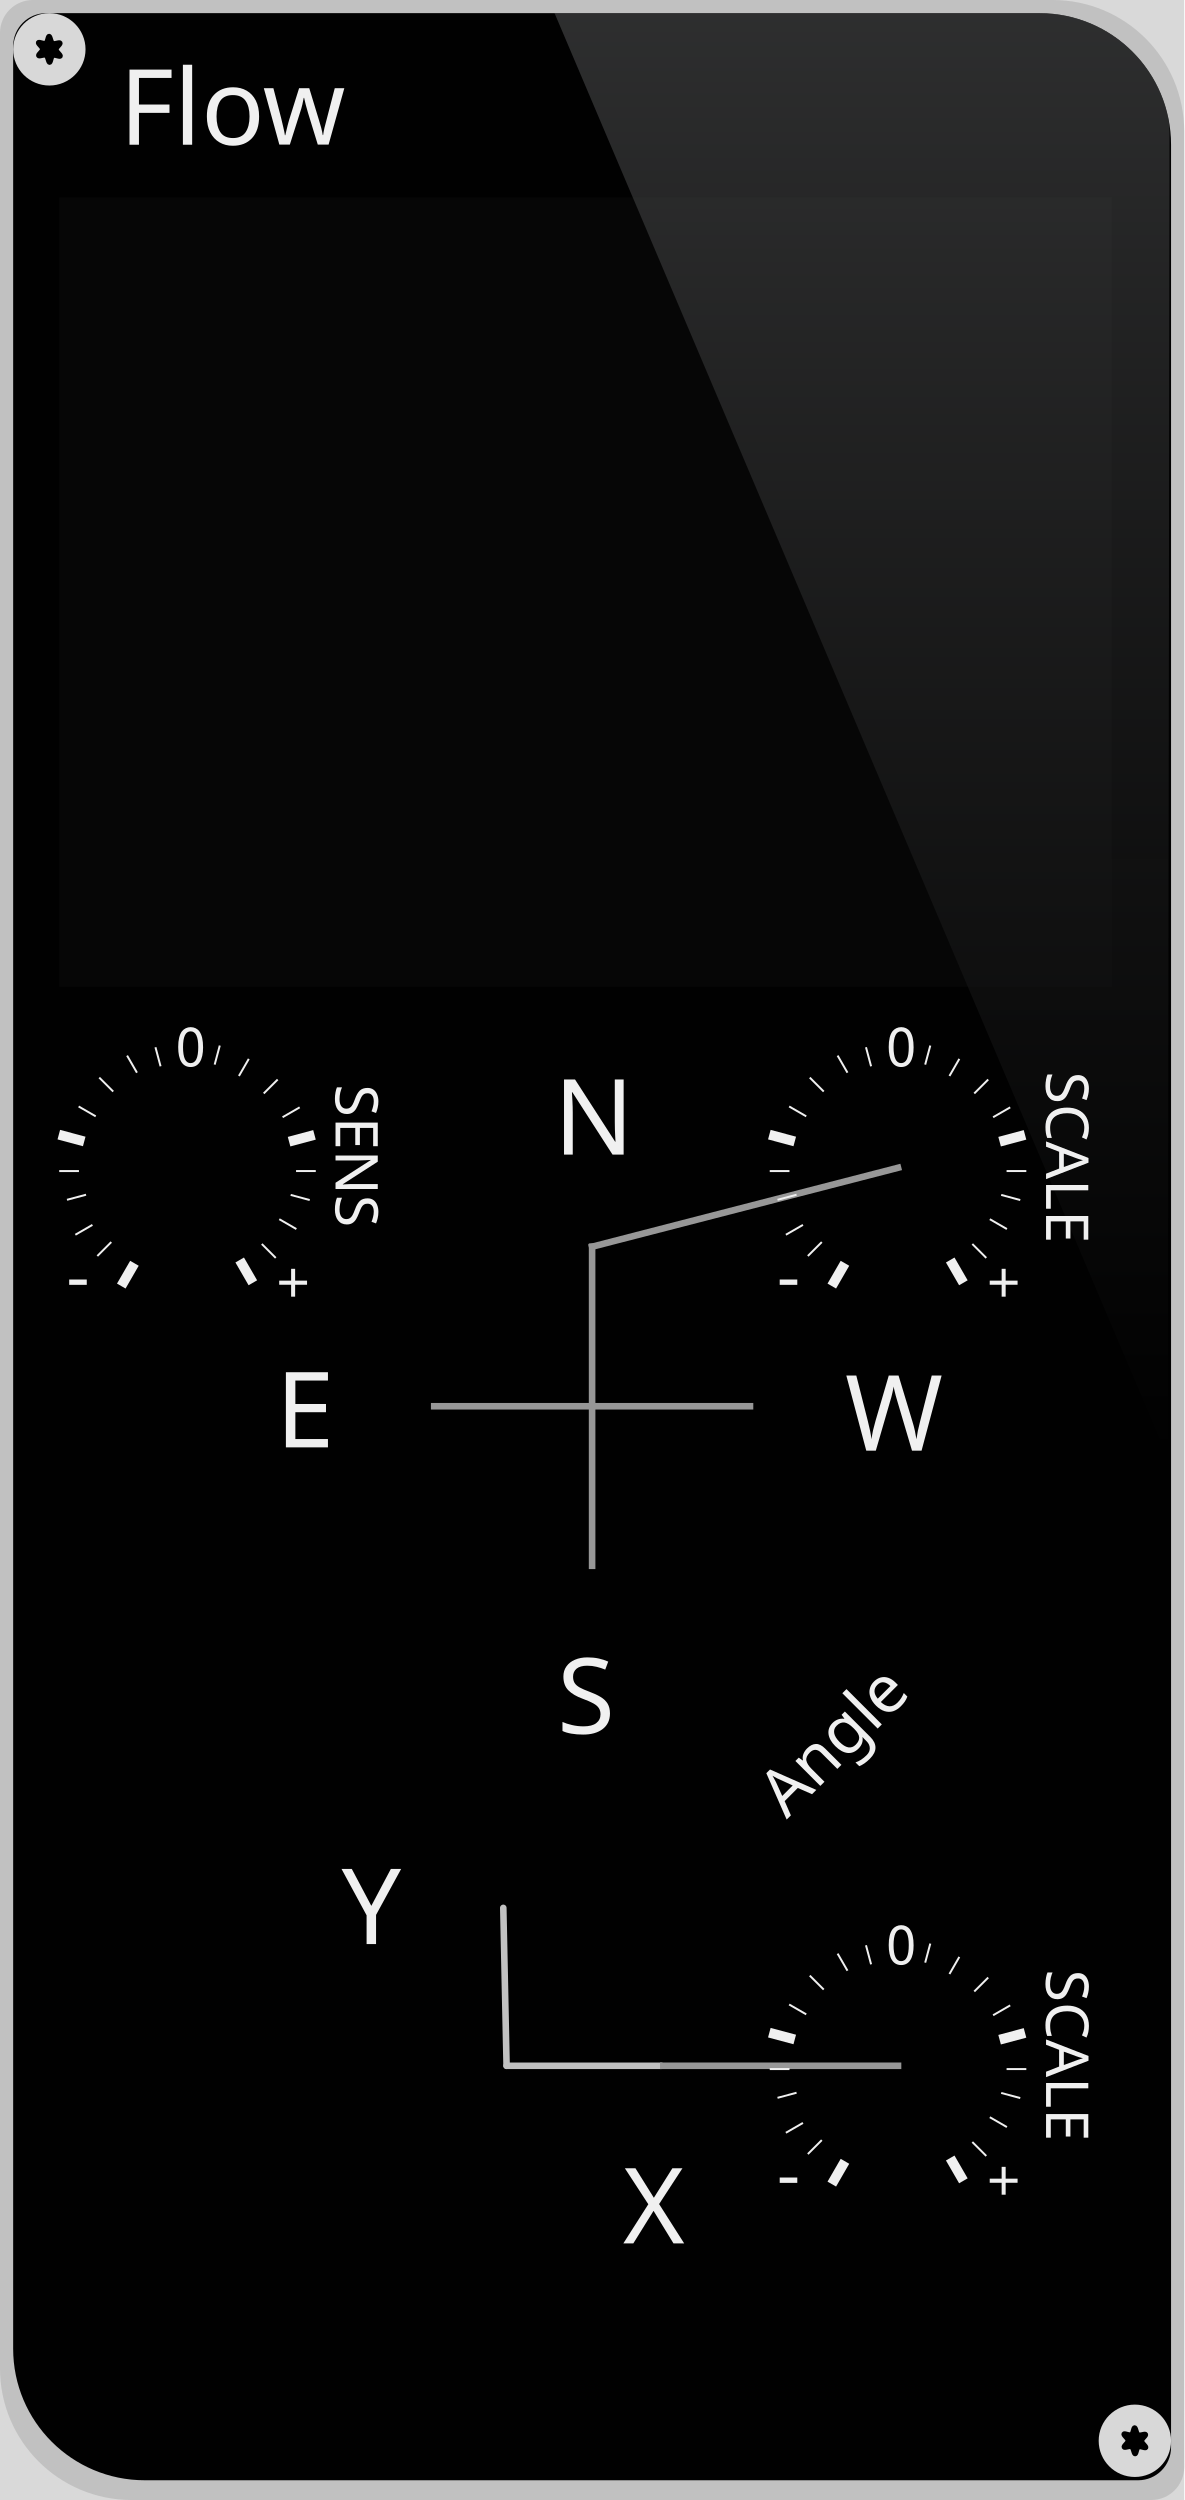
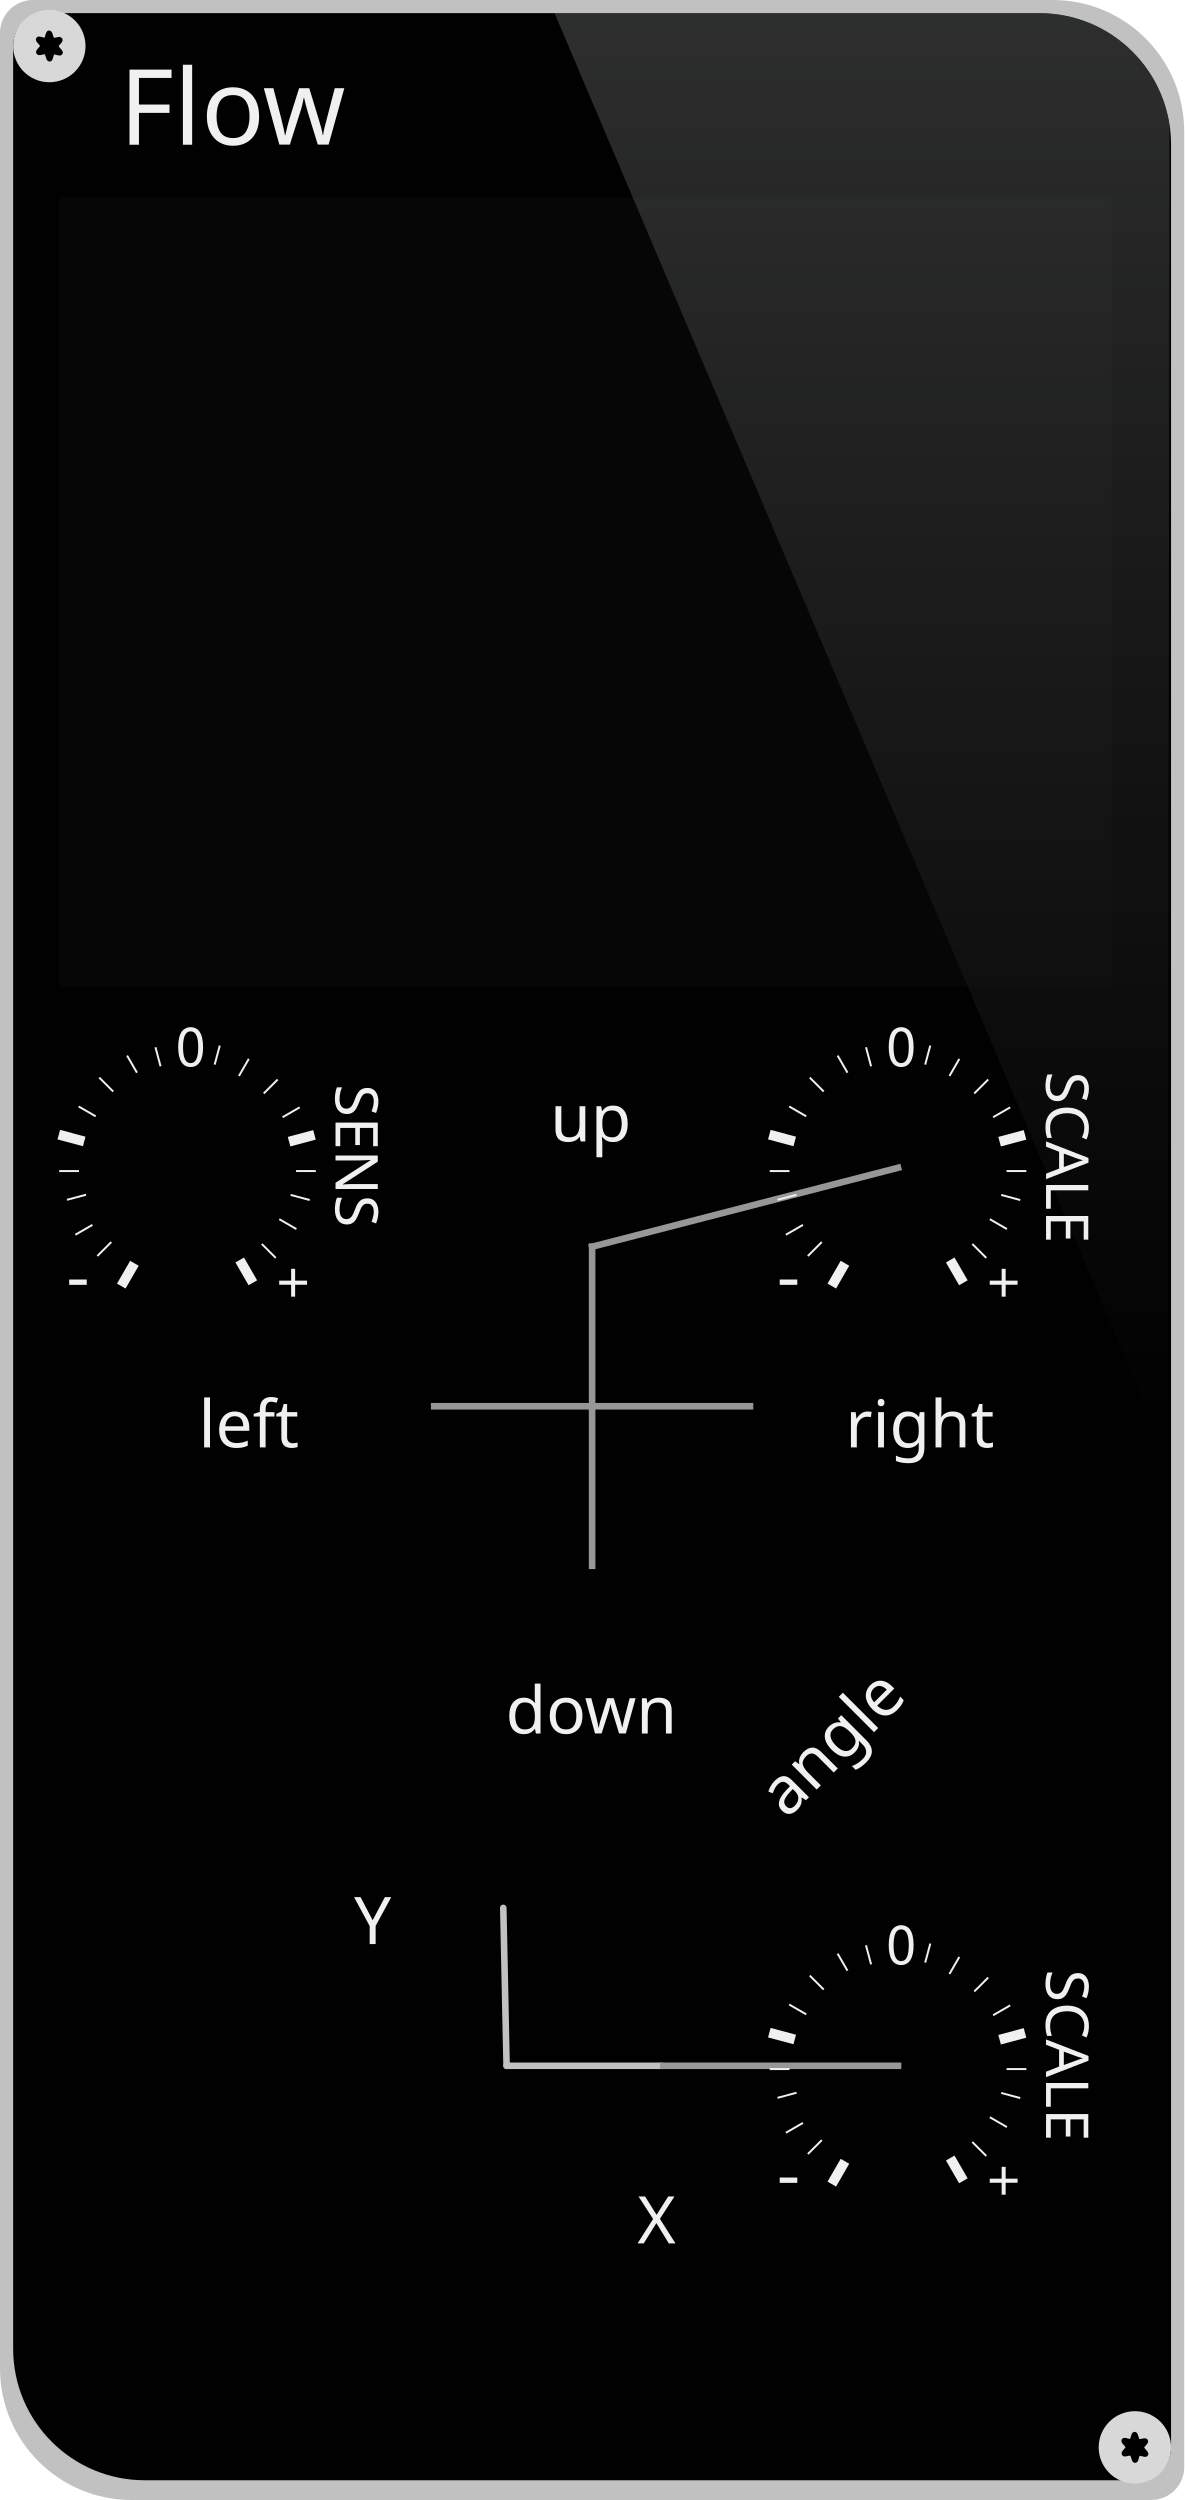
<svg xmlns="http://www.w3.org/2000/svg" width="180px" height="380px" viewBox="0 0 180 380" version="1.1">
  <defs>
    <linearGradient x1="50%" y1="0%" x2="50%" y2="100%" id="linearGradient-1">
      <stop stop-color="#4D4E4F" stop-opacity="0.598" offset="0%" />
      <stop stop-color="#000000" stop-opacity="0.431" offset="100%" />
    </linearGradient>
  </defs>
  <g id="Flow" stroke="none" stroke-width="1" fill="none" fill-rule="evenodd">
    <g id="Flow-src">
-       <rect id="Rectangle-2" fill="#D9D9D9" x="0" y="0" width="180" height="380" />
      <path d="M5,0 L160,0 C171.046,-2.02906125e-15 180,8.954 180,20 L180,375 C180,377.761 177.761,380 175,380 L20,380 C8.954,380 1.3527075e-15,371.046 0,360 L0,5 C-3.38176876e-16,2.239 2.239,5.07265313e-16 5,0 Z" id="Rectangle" fill="#C1C1C1" />
      <path d="M7,2 L158,2 C169.046,2 178,10.954 178,22 L178,372 C178,374.761 175.761,377 173,377 L22,377 C10.954,377 2,368.046 2,357 L2,7 C2,4.239 4.239,2 7,2 Z" id="Rectangle" fill="#010101" />
      <rect id="Rectangle-6" fill="#111111" opacity="0.3" x="9" y="30" width="160" height="120" />
      <text id="Flow" font-family="InputSans-Regular, Input Sans" font-size="16" font-weight="normal" fill="#F0F0F0">
        <tspan x="18.136" y="22">Flow</tspan>
      </text>
-       <g id="screw_top" transform="translate(2, 2)">
+       <g id="screw_top" transform="translate(2, 1.5)">
        <circle id="Oval-2" fill="#D8D8D8" cx="5.5" cy="5.5" r="5.5" />
        <path d="M6.762,7.166 C6.501,7.386 6.007,6.668 5.676,6.721 C5.346,6.774 5.076,7.615 4.765,7.487 C4.453,7.358 4.795,6.547 4.586,6.272 C4.377,5.996 3.553,6.17 3.502,5.821 C3.452,5.472 4.288,5.379 4.41,5.05 C4.532,4.722 3.977,4.055 4.238,3.834 C4.499,3.614 4.993,4.332 5.324,4.279 C5.654,4.226 5.924,3.385 6.235,3.513 C6.547,3.642 6.205,4.453 6.414,4.728 C6.623,5.004 7.447,4.83 7.498,5.179 C7.548,5.528 6.712,5.621 6.59,5.95 C6.468,6.278 7.023,6.945 6.762,7.166 Z" id="path7856" stroke="#000000" stroke-width="0.5" fill="#000000" fill-rule="nonzero" transform="translate(5.5, 5.5) rotate(-21.2586) translate(-5.5, -5.5) " />
      </g>
-       <g id="screw_bot" transform="translate(167, 365.5)">
+       <g id="screw_bot" transform="translate(167, 366.5)">
        <circle id="Oval-2" fill="#D8D8D8" cx="5.5" cy="5.5" r="5.5" />
        <path d="M6.762,7.166 C6.501,7.386 6.007,6.668 5.676,6.721 C5.346,6.774 5.076,7.615 4.765,7.487 C4.453,7.358 4.795,6.547 4.586,6.272 C4.377,5.996 3.553,6.17 3.502,5.821 C3.452,5.472 4.288,5.379 4.41,5.05 C4.532,4.722 3.977,4.055 4.238,3.834 C4.499,3.614 4.993,4.332 5.324,4.279 C5.654,4.226 5.924,3.385 6.235,3.513 C6.547,3.642 6.205,4.453 6.414,4.728 C6.623,5.004 7.447,4.83 7.498,5.179 C7.548,5.528 6.712,5.621 6.59,5.95 C6.468,6.278 7.023,6.945 6.762,7.166 Z" id="path7856" stroke="#000000" stroke-width="0.5" fill="#000000" fill-rule="nonzero" transform="translate(5.5, 5.5) rotate(-21.2586) translate(-5.5, -5.5) " />
      </g>
-       <g id="marks" transform="translate(41.5, 156.5)">
-         <text id="N" font-family="InputSans-Regular, Input Sans" font-size="16" font-weight="normal" fill="#F0F0F0">
-           <tspan x="42.682" y="19">N</tspan>
+       <g id="marks" transform="translate(29.5, 162.5)">
+         <text id="up" font-family="InputSans-Regular, Input Sans" font-size="10" font-weight="normal" fill="#F0F0F0">
+           <tspan x="54.136" y="11">up</tspan>
        </text>
-         <text id="S" font-family="InputSans-Regular, Input Sans" font-size="16" font-weight="normal" fill="#F0F0F0">
-           <tspan x="43.182" y="107">S</tspan>
+         <text id="down" font-family="InputSans-Regular, Input Sans" font-size="10" font-weight="normal" fill="#F0F0F0">
+           <tspan x="47.364" y="101">down</tspan>
        </text>
-         <text id="E" font-family="InputSans-Regular, Input Sans" font-size="16" font-weight="normal" fill="#F0F0F0">
-           <tspan x="0.409" y="63.5">E</tspan>
+         <text id="left" font-family="InputSans-Regular, Input Sans" font-size="10" font-weight="normal" fill="#F0F0F0">
+           <tspan x="0.682" y="57.5">left</tspan>
        </text>
-         <text id="W" font-family="InputSans-Regular, Input Sans" font-size="16" font-weight="normal" fill="#F0F0F0">
-           <tspan x="86.955" y="64">W</tspan>
+         <text id="right" font-family="InputSans-Regular, Input Sans" font-size="10" font-weight="normal" fill="#F0F0F0">
+           <tspan x="99" y="57.5">right</tspan>
        </text>
-         <text id="X" font-family="InputSans-Regular, Input Sans" font-size="16" font-weight="normal" fill="#F0F0F0">
-           <tspan x="53.182" y="184.5">X</tspan>
+         <text id="X" font-family="InputSans-Regular, Input Sans" font-size="10" font-weight="normal" fill="#F0F0F0">
+           <tspan x="67.364" y="178.5">X</tspan>
        </text>
-         <text id="Angle" transform="translate(86.49569, 105.9957) rotate(-45) translate(-86.49569, -105.9957) " font-family="InputSans-Regular, Input Sans" font-size="10" font-weight="normal" fill="#F0F0F0">
-           <tspan x="70.587" y="109.996">Angle</tspan>
+         <text id="angle" transform="translate(98.49569, 99.99569) rotate(-45) translate(-98.49569, -99.99569) " font-family="InputSans-Regular, Input Sans" font-size="10" font-weight="normal" fill="#F0F0F0">
+           <tspan x="82.587" y="103.996">angle</tspan>
        </text>
-         <text id="Y" font-family="InputSans-Regular, Input Sans" font-size="16" font-weight="normal" fill="#F0F0F0">
-           <tspan x="10.409" y="139">Y</tspan>
+         <text id="Y" font-family="InputSans-Regular, Input Sans" font-size="10" font-weight="normal" fill="#F0F0F0">
+           <tspan x="24.318" y="133">Y</tspan>
        </text>
-         <path d="M35.5,157.5 L35,133.5" id="Line-2" stroke="#C1C1C1" stroke-linecap="round" />
-         <path d="M35.5,157.5 L59,157.5" id="Line-3" stroke="#C1C1C1" stroke-linecap="round" />
-         <path d="M95,157.5 L59.325,157.5" id="Line-7" stroke="#979797" stroke-linecap="square" />
-         <path d="M95,21 L48.5,33" id="Line-4" stroke="#979797" stroke-linecap="square" />
-         <path d="M48.5,33 L48.5,81.5" id="Line-5" stroke="#979797" stroke-linecap="square" />
-         <path d="M72.5,57.25 L24.5,57.25" id="Line-6" stroke="#979797" stroke-linecap="square" />
+         <path d="M47.5,151.5 L47,127.5" id="Line-2" stroke="#C1C1C1" stroke-linecap="round" />
+         <path d="M47.5,151.5 L71,151.5" id="Line-3" stroke="#C1C1C1" stroke-linecap="round" />
+         <path d="M107,151.5 L71.325,151.5" id="Line-7" stroke="#979797" stroke-linecap="square" />
+         <path d="M107,15 L60.5,27" id="Line-4" stroke="#979797" stroke-linecap="square" />
+         <path d="M60.5,27 L60.5,75.5" id="Line-5" stroke="#979797" stroke-linecap="square" />
+         <path d="M84.5,51.25 L36.5,51.25" id="Line-6" stroke="#979797" stroke-linecap="square" />
      </g>
      <g id="knobguide" transform="translate(116, 154)" fill="#EFEFEF">
        <path d="M9,39 L13,39" id="Shape" stroke="#F0F0F0" stroke-width="1.5" fill-rule="nonzero" transform="translate(11, 39.5) rotate(120) translate(-11, -39.5) " />
        <path d="M6,35 L9,35" id="Shape" stroke="#F0F0F0" stroke-width="0.3" fill-rule="nonzero" transform="translate(7.5, 35.5) rotate(135) translate(-7.5, -35.5) " />
        <path d="M3,32 L6,32" id="Shape" stroke="#F0F0F0" stroke-width="0.3" fill-rule="nonzero" transform="translate(4.5, 32.5) rotate(150) translate(-4.5, -32.5) " />
        <path d="M2,27 L5,27" id="Shape" stroke="#F0F0F0" stroke-width="0.3" fill-rule="nonzero" transform="translate(3.5, 27.5) rotate(165) translate(-3.5, -27.5) " />
        <path d="M1,23 L4,23" id="Shape" stroke="#F0F0F0" stroke-width="0.3" fill-rule="nonzero" transform="translate(2.5, 23.5) rotate(-180) translate(-2.5, -23.5) " />
        <path d="M1,18 L5,18" id="Shape" stroke="#F0F0F0" stroke-width="1.5" fill-rule="nonzero" transform="translate(3, 18.5) rotate(-165) translate(-3, -18.5) " />
        <path d="M4,14 L7,14" id="Shape" stroke="#F0F0F0" stroke-width="0.3" fill-rule="nonzero" transform="translate(5.5, 14.5) rotate(-150) translate(-5.5, -14.5) " />
        <path d="M7,10 L10,10" id="Shape" stroke="#F0F0F0" stroke-width="0.3" fill-rule="nonzero" transform="translate(8.5, 10.5) rotate(-135) translate(-8.5, -10.5) " />
        <path d="M11,7 L14,7" id="Shape" stroke="#F0F0F0" stroke-width="0.3" fill-rule="nonzero" transform="translate(12.5, 7.5) rotate(-120) translate(-12.5, -7.5) " />
        <path d="M15,6 L18,6" id="Shape" stroke="#F0F0F0" stroke-width="0.3" fill-rule="nonzero" transform="translate(16.5, 6.5) rotate(-105) translate(-16.5, -6.5) " />
        <text id="0" font-family="Helvetica" font-size="8.125" font-weight="normal">
          <tspan x="18.741" y="8">0</tspan>
        </text>
        <path d="M24,6 L27,6" id="Shape" stroke="#F0F0F0" stroke-width="0.3" fill-rule="nonzero" transform="translate(25.5, 6.5) rotate(-75) translate(-25.5, -6.5) " />
        <path d="M28,8 L31,8" id="Shape" stroke="#F0F0F0" stroke-width="0.3" fill-rule="nonzero" transform="translate(29.5, 8.5) rotate(-60) translate(-29.5, -8.5) " />
        <path d="M32,11 L35,11" id="Shape" stroke="#F0F0F0" stroke-width="0.3" fill-rule="nonzero" transform="translate(33.5, 11.5) rotate(-45) translate(-33.5, -11.5) " />
        <path d="M35,15 L38,15" id="Shape" stroke="#F0F0F0" stroke-width="0.3" fill-rule="nonzero" transform="translate(36.5, 15.5) rotate(-30) translate(-36.5, -15.5) " />
        <path d="M36,19 L40,19" id="Shape" stroke="#F0F0F0" stroke-width="1.5" fill-rule="nonzero" transform="translate(38, 19.5) rotate(-15) translate(-38, -19.5) " />
        <path d="M37,24 L40,24" id="Shape" stroke="#F0F0F0" stroke-width="0.3" fill-rule="nonzero" />
        <path d="M36,28 L39,28" id="Shape" stroke="#F0F0F0" stroke-width="0.3" fill-rule="nonzero" transform="translate(37.5, 28.5) rotate(15) translate(-37.5, -28.5) " />
        <path d="M34,32 L37,32" id="Shape" stroke="#F0F0F0" stroke-width="0.3" fill-rule="nonzero" transform="translate(35.5, 32.5) rotate(30) translate(-35.5, -32.5) " />
        <path d="M31,36 L34,36" id="Shape" stroke="#F0F0F0" stroke-width="0.3" fill-rule="nonzero" transform="translate(32.5, 36.5) rotate(45) translate(-32.5, -36.5) " />
        <path d="M27,39 L31,39" id="Shape" stroke="#F0F0F0" stroke-width="1.5" fill-rule="nonzero" transform="translate(29, 39.5) rotate(60) translate(-29, -39.5) " />
        <text id="-" font-family="Helvetica" font-size="11.25" font-weight="normal">
          <tspan x="2" y="44">-</tspan>
        </text>
        <text id="+" font-family="Helvetica" font-size="8.75" font-weight="normal">
          <tspan x="34" y="43">+</tspan>
        </text>
      </g>
      <g id="knobguide-copy" transform="translate(8, 154)" fill="#EFEFEF">
        <path d="M9,39 L13,39" id="Shape" stroke="#F0F0F0" stroke-width="1.5" fill-rule="nonzero" transform="translate(11, 39.5) rotate(120) translate(-11, -39.5) " />
        <path d="M6,35 L9,35" id="Shape" stroke="#F0F0F0" stroke-width="0.3" fill-rule="nonzero" transform="translate(7.5, 35.5) rotate(135) translate(-7.5, -35.5) " />
        <path d="M3,32 L6,32" id="Shape" stroke="#F0F0F0" stroke-width="0.3" fill-rule="nonzero" transform="translate(4.5, 32.5) rotate(150) translate(-4.5, -32.5) " />
        <path d="M2,27 L5,27" id="Shape" stroke="#F0F0F0" stroke-width="0.3" fill-rule="nonzero" transform="translate(3.5, 27.5) rotate(165) translate(-3.5, -27.5) " />
        <path d="M1,23 L4,23" id="Shape" stroke="#F0F0F0" stroke-width="0.3" fill-rule="nonzero" transform="translate(2.5, 23.5) rotate(-180) translate(-2.5, -23.5) " />
        <path d="M1,18 L5,18" id="Shape" stroke="#F0F0F0" stroke-width="1.5" fill-rule="nonzero" transform="translate(3, 18.5) rotate(-165) translate(-3, -18.5) " />
        <path d="M4,14 L7,14" id="Shape" stroke="#F0F0F0" stroke-width="0.3" fill-rule="nonzero" transform="translate(5.5, 14.5) rotate(-150) translate(-5.5, -14.5) " />
        <path d="M7,10 L10,10" id="Shape" stroke="#F0F0F0" stroke-width="0.3" fill-rule="nonzero" transform="translate(8.5, 10.5) rotate(-135) translate(-8.5, -10.5) " />
        <path d="M11,7 L14,7" id="Shape" stroke="#F0F0F0" stroke-width="0.3" fill-rule="nonzero" transform="translate(12.5, 7.5) rotate(-120) translate(-12.5, -7.5) " />
        <path d="M15,6 L18,6" id="Shape" stroke="#F0F0F0" stroke-width="0.3" fill-rule="nonzero" transform="translate(16.5, 6.5) rotate(-105) translate(-16.5, -6.5) " />
        <text id="0" font-family="Helvetica" font-size="8.125" font-weight="normal">
          <tspan x="18.741" y="8">0</tspan>
        </text>
        <path d="M24,6 L27,6" id="Shape" stroke="#F0F0F0" stroke-width="0.3" fill-rule="nonzero" transform="translate(25.5, 6.5) rotate(-75) translate(-25.5, -6.5) " />
        <path d="M28,8 L31,8" id="Shape" stroke="#F0F0F0" stroke-width="0.3" fill-rule="nonzero" transform="translate(29.5, 8.5) rotate(-60) translate(-29.5, -8.5) " />
        <path d="M32,11 L35,11" id="Shape" stroke="#F0F0F0" stroke-width="0.3" fill-rule="nonzero" transform="translate(33.5, 11.5) rotate(-45) translate(-33.5, -11.5) " />
        <path d="M35,15 L38,15" id="Shape" stroke="#F0F0F0" stroke-width="0.3" fill-rule="nonzero" transform="translate(36.5, 15.5) rotate(-30) translate(-36.5, -15.5) " />
        <path d="M36,19 L40,19" id="Shape" stroke="#F0F0F0" stroke-width="1.5" fill-rule="nonzero" transform="translate(38, 19.5) rotate(-15) translate(-38, -19.5) " />
        <path d="M37,24 L40,24" id="Shape" stroke="#F0F0F0" stroke-width="0.3" fill-rule="nonzero" />
        <path d="M36,28 L39,28" id="Shape" stroke="#F0F0F0" stroke-width="0.3" fill-rule="nonzero" transform="translate(37.5, 28.5) rotate(15) translate(-37.5, -28.5) " />
        <path d="M34,32 L37,32" id="Shape" stroke="#F0F0F0" stroke-width="0.3" fill-rule="nonzero" transform="translate(35.5, 32.5) rotate(30) translate(-35.5, -32.5) " />
        <path d="M31,36 L34,36" id="Shape" stroke="#F0F0F0" stroke-width="0.3" fill-rule="nonzero" transform="translate(32.5, 36.5) rotate(45) translate(-32.5, -36.5) " />
        <path d="M27,39 L31,39" id="Shape" stroke="#F0F0F0" stroke-width="1.5" fill-rule="nonzero" transform="translate(29, 39.5) rotate(60) translate(-29, -39.5) " />
        <text id="-" font-family="Helvetica" font-size="11.25" font-weight="normal">
          <tspan x="2" y="44">-</tspan>
        </text>
        <text id="+" font-family="Helvetica" font-size="8.75" font-weight="normal">
          <tspan x="34" y="43">+</tspan>
        </text>
      </g>
      <text id="SCALE" transform="translate(163, 178) rotate(90) translate(-163, -178) " font-family="InputSans-Regular, Input Sans" font-size="9" font-weight="normal" fill="#F0F0F0">
        <tspan x="147.864" y="182">SCALE</tspan>
      </text>
      <text id="SENS" transform="translate(55, 177.5) rotate(90) translate(-55, -177.5) " font-family="InputSans-Regular, Input Sans" font-size="9" font-weight="normal" fill="#F0F0F0">
        <tspan x="42.318" y="181.5">SENS</tspan>
      </text>
      <g id="knobguide" transform="translate(116, 290.5)" fill="#EFEFEF">
        <path d="M9,39 L13,39" id="Shape" stroke="#F0F0F0" stroke-width="1.5" fill-rule="nonzero" transform="translate(11, 39.5) rotate(120) translate(-11, -39.5) " />
        <path d="M6,35 L9,35" id="Shape" stroke="#F0F0F0" stroke-width="0.3" fill-rule="nonzero" transform="translate(7.5, 35.5) rotate(135) translate(-7.5, -35.5) " />
        <path d="M3,32 L6,32" id="Shape" stroke="#F0F0F0" stroke-width="0.3" fill-rule="nonzero" transform="translate(4.5, 32.5) rotate(150) translate(-4.5, -32.5) " />
        <path d="M2,27 L5,27" id="Shape" stroke="#F0F0F0" stroke-width="0.3" fill-rule="nonzero" transform="translate(3.5, 27.5) rotate(165) translate(-3.5, -27.5) " />
        <path d="M1,23 L4,23" id="Shape" stroke="#F0F0F0" stroke-width="0.3" fill-rule="nonzero" transform="translate(2.5, 23.5) rotate(-180) translate(-2.5, -23.5) " />
        <path d="M1,18 L5,18" id="Shape" stroke="#F0F0F0" stroke-width="1.5" fill-rule="nonzero" transform="translate(3, 18.5) rotate(-165) translate(-3, -18.5) " />
        <path d="M4,14 L7,14" id="Shape" stroke="#F0F0F0" stroke-width="0.3" fill-rule="nonzero" transform="translate(5.5, 14.5) rotate(-150) translate(-5.5, -14.5) " />
        <path d="M7,10 L10,10" id="Shape" stroke="#F0F0F0" stroke-width="0.3" fill-rule="nonzero" transform="translate(8.5, 10.5) rotate(-135) translate(-8.5, -10.5) " />
        <path d="M11,7 L14,7" id="Shape" stroke="#F0F0F0" stroke-width="0.3" fill-rule="nonzero" transform="translate(12.5, 7.5) rotate(-120) translate(-12.5, -7.5) " />
        <path d="M15,6 L18,6" id="Shape" stroke="#F0F0F0" stroke-width="0.3" fill-rule="nonzero" transform="translate(16.5, 6.5) rotate(-105) translate(-16.5, -6.5) " />
        <text id="0" font-family="Helvetica" font-size="8.125" font-weight="normal">
          <tspan x="18.741" y="8">0</tspan>
        </text>
        <path d="M24,6 L27,6" id="Shape" stroke="#F0F0F0" stroke-width="0.3" fill-rule="nonzero" transform="translate(25.5, 6.5) rotate(-75) translate(-25.5, -6.5) " />
        <path d="M28,8 L31,8" id="Shape" stroke="#F0F0F0" stroke-width="0.3" fill-rule="nonzero" transform="translate(29.5, 8.5) rotate(-60) translate(-29.5, -8.5) " />
        <path d="M32,11 L35,11" id="Shape" stroke="#F0F0F0" stroke-width="0.3" fill-rule="nonzero" transform="translate(33.5, 11.5) rotate(-45) translate(-33.5, -11.5) " />
        <path d="M35,15 L38,15" id="Shape" stroke="#F0F0F0" stroke-width="0.3" fill-rule="nonzero" transform="translate(36.5, 15.5) rotate(-30) translate(-36.5, -15.5) " />
        <path d="M36,19 L40,19" id="Shape" stroke="#F0F0F0" stroke-width="1.5" fill-rule="nonzero" transform="translate(38, 19.5) rotate(-15) translate(-38, -19.5) " />
        <path d="M37,24 L40,24" id="Shape" stroke="#F0F0F0" stroke-width="0.3" fill-rule="nonzero" />
        <path d="M36,28 L39,28" id="Shape" stroke="#F0F0F0" stroke-width="0.3" fill-rule="nonzero" transform="translate(37.5, 28.5) rotate(15) translate(-37.5, -28.5) " />
        <path d="M34,32 L37,32" id="Shape" stroke="#F0F0F0" stroke-width="0.3" fill-rule="nonzero" transform="translate(35.5, 32.5) rotate(30) translate(-35.5, -32.5) " />
        <path d="M31,36 L34,36" id="Shape" stroke="#F0F0F0" stroke-width="0.3" fill-rule="nonzero" transform="translate(32.5, 36.5) rotate(45) translate(-32.5, -36.5) " />
        <path d="M27,39 L31,39" id="Shape" stroke="#F0F0F0" stroke-width="1.5" fill-rule="nonzero" transform="translate(29, 39.5) rotate(60) translate(-29, -39.5) " />
        <text id="-" font-family="Helvetica" font-size="11.25" font-weight="normal">
          <tspan x="2" y="44">-</tspan>
        </text>
        <text id="+" font-family="Helvetica" font-size="8.75" font-weight="normal">
          <tspan x="34" y="43">+</tspan>
        </text>
      </g>
      <text id="SCALE" transform="translate(163, 314.5) rotate(90) translate(-163, -314.5) " font-family="InputSans-Regular, Input Sans" font-size="9" font-weight="normal" fill="#F0F0F0">
        <tspan x="147.864" y="318.5">SCALE</tspan>
      </text>
      <path d="M84,1.309 L177.5,221.584 L177.762,27.919 C177.762,27.919 177.762,21.462 177.762,20.149 C177.762,11.721 170.56,3.342 162.314,1.309 C159.492,0.613 84,1.309 84,1.309 Z" id="Screen-Shadow" fill="url(#linearGradient-1)" style="mix-blend-mode: lighten;" />
    </g>
  </g>
</svg>
